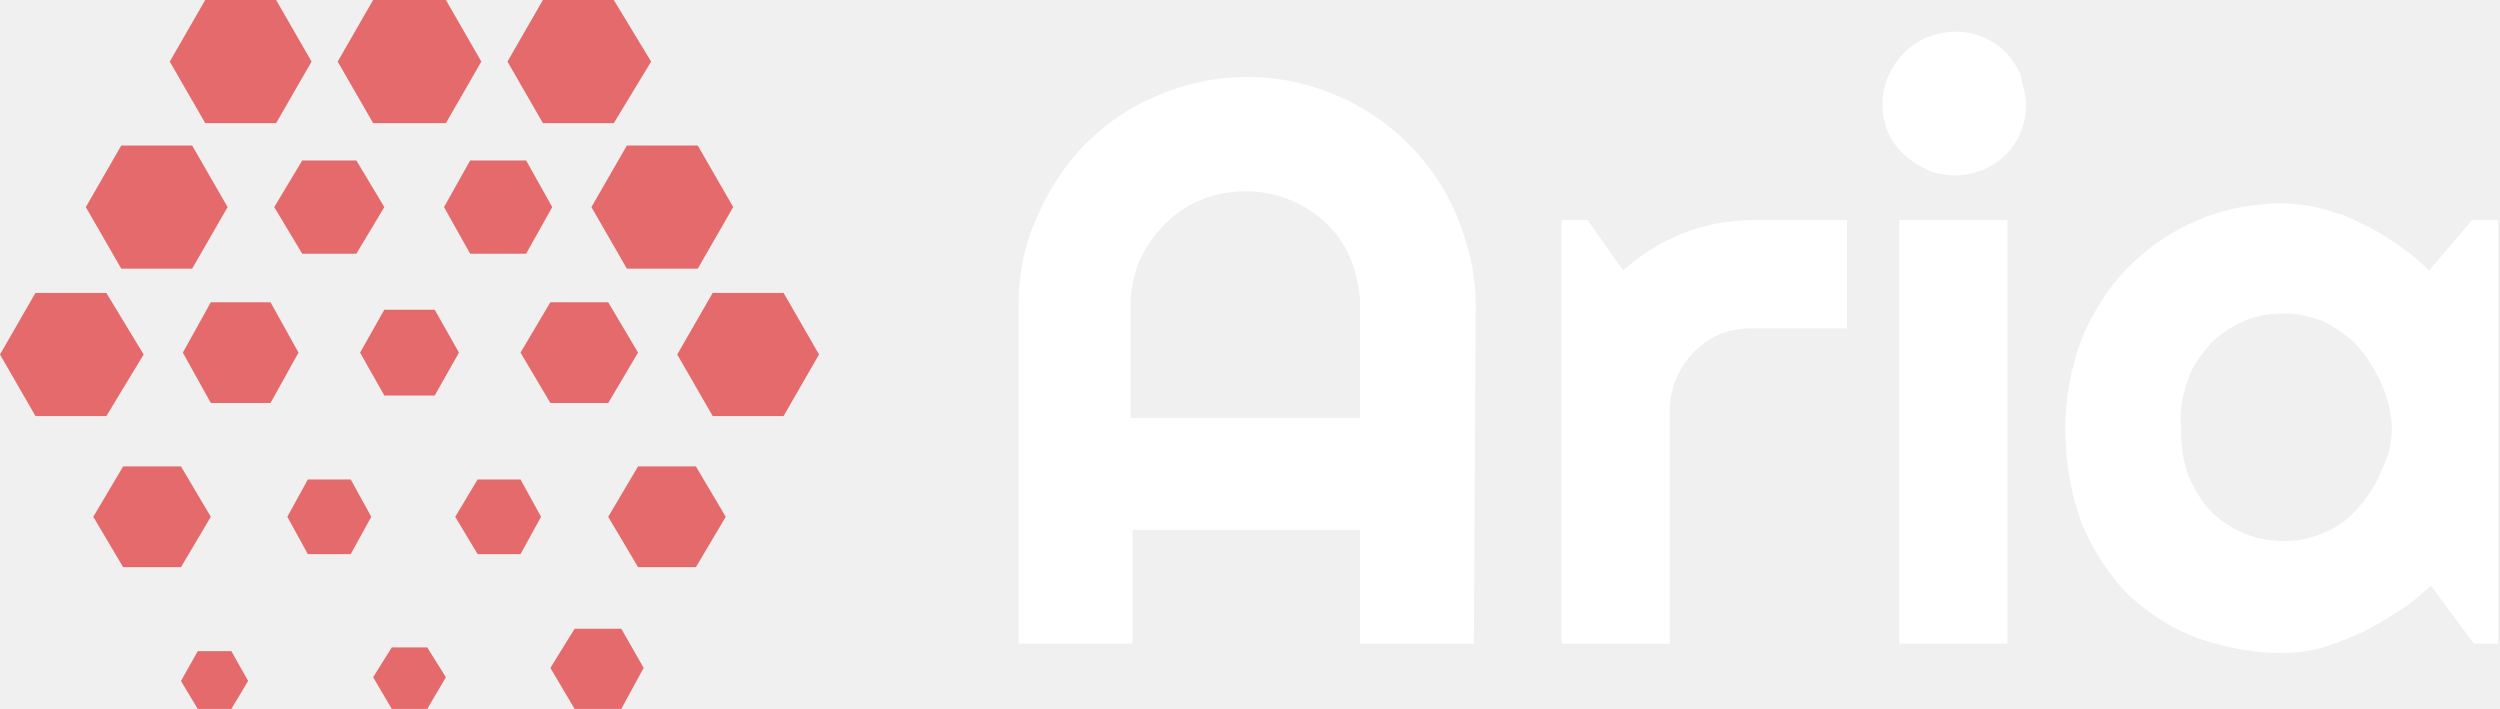
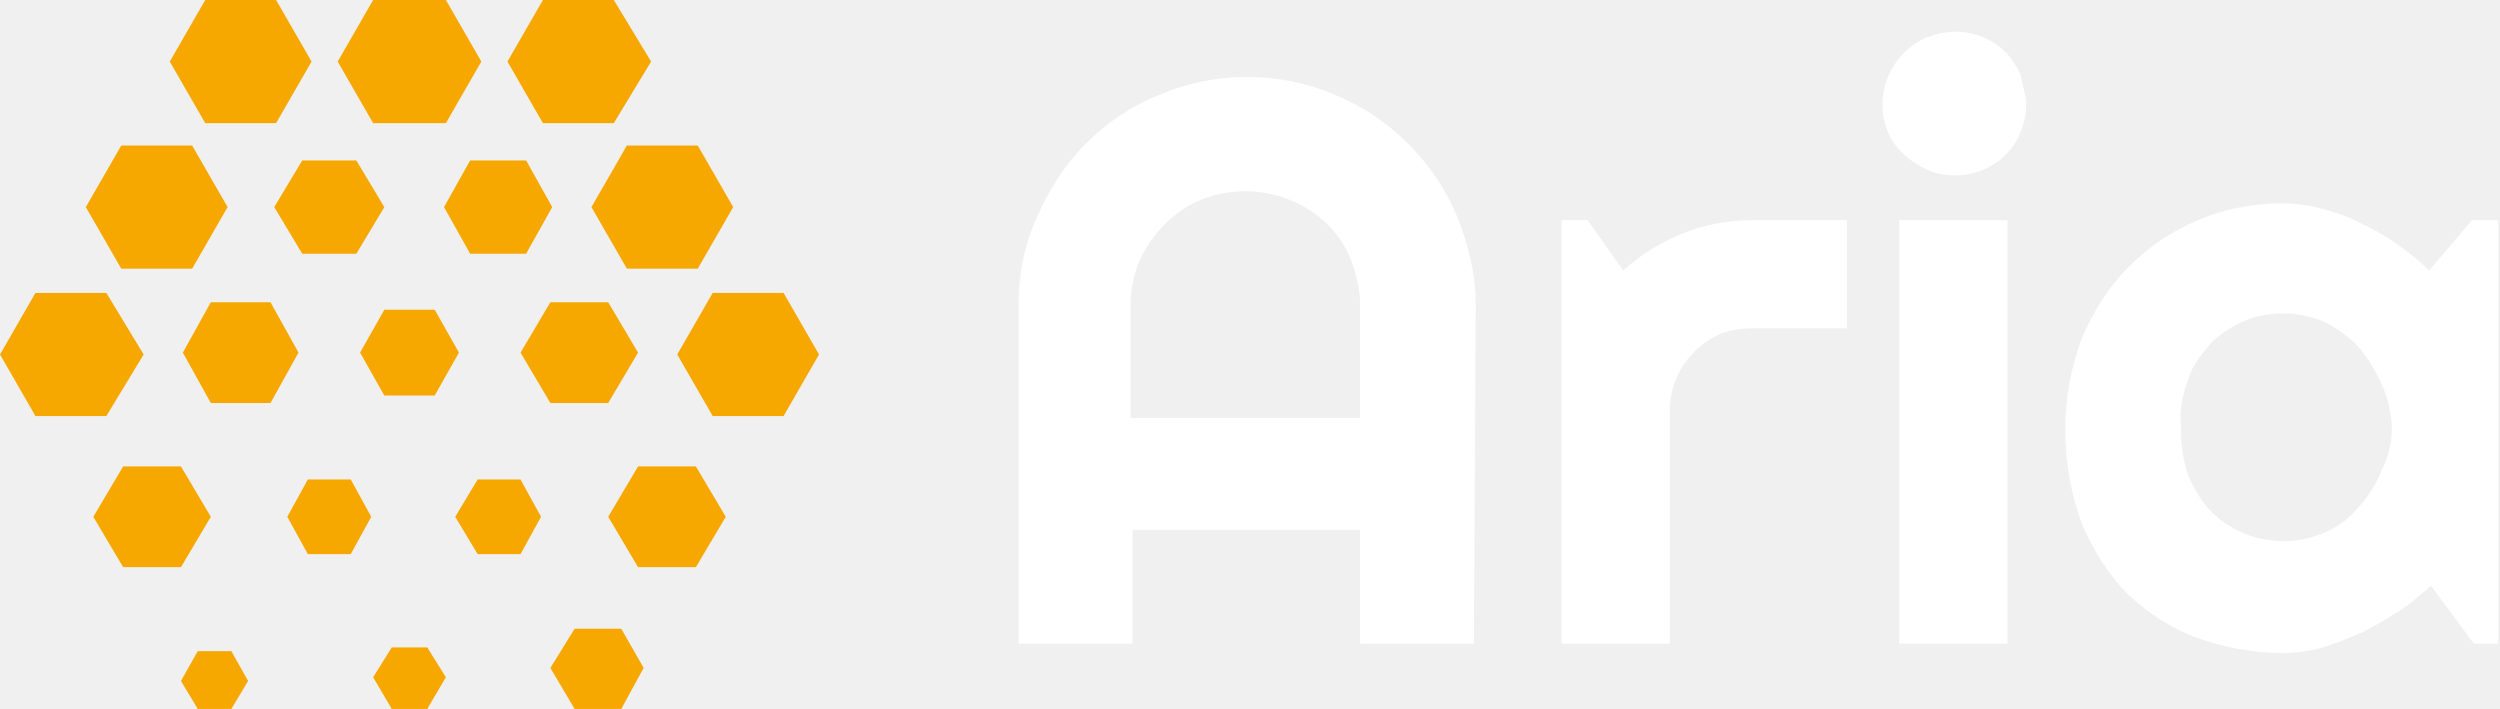
<svg xmlns="http://www.w3.org/2000/svg" version="1.1" id="Layer_2" x="0px" y="0px" viewBox="0 0 134 38" style="enable-background:new 0 0 134 38;" xml:space="preserve">
  <style type="text/css">
- 	.st0{fill:#e56a6c;}
+ 	.st0{fill:#f7a800;}
	.st1{fill:#FFFFFF;}
</style>
  <polygon class="st0" points="5.7,15.7 1.9,15.7 0,19 1.9,22.3 5.7,22.3 7.7,19 " />
  <polygon class="st0" points="10.3,7.8 6.5,7.8 4.6,11.1 6.5,14.4 10.3,14.4 12.2,11.1 " />
  <polygon class="st0" points="14.8,0 11,0 9.1,3.3 11,6.6 14.8,6.6 16.7,3.3 " />
  <polygon class="st0" points="23.9,0 20,0 18.1,3.3 20,6.6 23.9,6.6 25.8,3.3 " />
  <polygon class="st0" points="19.1,8.6 16.2,8.6 14.7,11.1 16.2,13.6 19.1,13.6 20.6,11.1 " />
  <polygon class="st0" points="28.2,8.6 25.2,8.6 23.8,11.1 25.2,13.6 28.2,13.6 29.6,11.1 " />
  <polygon class="st0" points="18.8,25.7 16.5,25.7 15.4,27.7 16.5,29.7 18.8,29.7 19.9,27.7 " />
  <polygon class="st0" points="27.9,25.7 25.6,25.7 24.4,27.7 25.6,29.7 27.9,29.7 29,27.7 " />
  <polygon class="st0" points="22.9,34.7 21,34.7 20,36.3 21,38 22.9,38 23.9,36.3 " />
  <polygon class="st0" points="32.9,0 29.1,0 27.2,3.3 29.1,6.6 32.9,6.6 34.9,3.3 " />
  <polygon class="st0" points="14.5,16.2 11.3,16.2 9.8,18.9 11.3,21.6 14.5,21.6 16,18.9 " />
  <polygon class="st0" points="32.6,16.2 29.5,16.2 27.9,18.9 29.5,21.6 32.6,21.6 34.2,18.9 " />
  <polygon class="st0" points="23.3,16.6 20.6,16.6 19.3,18.9 20.6,21.2 23.3,21.2 24.6,18.9 " />
  <polygon class="st0" points="37.4,7.8 33.6,7.8 31.7,11.1 33.6,14.4 37.4,14.4 39.3,11.1 " />
  <polygon class="st0" points="9.7,25 6.6,25 5,27.7 6.6,30.4 9.7,30.4 11.3,27.7 " />
  <polygon class="st0" points="12.4,34.9 10.6,34.9 9.7,36.5 10.6,38 12.4,38 13.3,36.5 " />
  <polygon class="st0" points="42,15.7 38.2,15.7 36.3,19 38.2,22.3 42,22.3 43.9,19 " />
  <polygon class="st0" points="37.3,25 34.2,25 32.6,27.7 34.2,30.4 37.3,30.4 38.9,27.7 " />
  <polygon class="st0" points="33.3,33.7 30.8,33.7 29.5,35.8 30.8,38 33.3,38 34.5,35.8 " />
  <path class="st1" d="M79,34.5h-6.1v-6.1H60.7v6.1h-6.1V16.3c0-1.6,0.3-3.2,1-4.7c0.6-1.4,1.5-2.8,2.6-3.9c1.1-1.1,2.4-2,3.9-2.6  c3-1.3,6.5-1.3,9.5,0c2.9,1.2,5.3,3.6,6.5,6.5c0.6,1.5,1,3.1,1,4.7L79,34.5L79,34.5z M72.9,22.4v-6.1c0-0.8-0.2-1.6-0.5-2.4  c-0.6-1.5-1.8-2.6-3.3-3.2c-1.5-0.6-3.2-0.6-4.7,0c-1.5,0.6-2.6,1.8-3.3,3.2c-0.3,0.7-0.5,1.6-0.5,2.4v6.1H72.9z" />
  <path class="st1" d="M89.5,34.5h-5.8V11.8h1.4l1.9,2.7c1.9-1.7,4.3-2.7,6.9-2.7H99v5.8h-5.1c-0.6,0-1.2,0.1-1.7,0.3  c-1.6,0.7-2.7,2.3-2.7,4.1L89.5,34.5L89.5,34.5z" />
  <path class="st1" d="M108.6,5.6c0,0.5-0.1,1-0.3,1.5c-0.2,0.5-0.5,0.9-0.8,1.2c-0.4,0.4-0.8,0.6-1.2,0.8c-1,0.4-2.1,0.4-3,0  c-0.9-0.4-1.7-1.1-2.1-2c-0.4-1-0.4-2,0-3c0.4-0.9,1.1-1.7,2.1-2.1c1-0.4,2.1-0.4,3,0c0.5,0.2,0.9,0.5,1.2,0.8  c0.4,0.4,0.6,0.8,0.8,1.2C108.4,4.6,108.6,5.1,108.6,5.6z M107.6,34.5h-5.8V11.8h5.8V34.5z" />
  <path class="st1" d="M134,34.5h-1.4l-2.3-3.1c-0.6,0.5-1.1,1-1.8,1.4c-0.6,0.4-1.3,0.8-1.9,1.1c-0.7,0.3-1.4,0.6-2.1,0.8  c-0.7,0.2-1.4,0.3-2.2,0.3c-1.5,0-3.1-0.3-4.5-0.8c-1.4-0.5-2.6-1.3-3.7-2.3c-1.1-1.1-1.9-2.4-2.5-3.8c-0.6-1.6-0.9-3.3-0.9-5.1  c0-1.7,0.3-3.3,0.9-4.9c0.6-1.4,1.4-2.7,2.5-3.8c1.1-1.1,2.3-1.9,3.7-2.5c1.4-0.6,3-0.9,4.5-0.9c0.7,0,1.5,0.1,2.2,0.3  c0.7,0.2,1.4,0.4,2.1,0.8c0.7,0.3,1.3,0.7,1.9,1.1c0.6,0.4,1.2,0.9,1.7,1.4l2.3-2.7h1.4V34.5L134,34.5z M128.2,23  c0-0.8-0.2-1.6-0.5-2.3c-0.3-0.7-0.7-1.4-1.2-2c-0.5-0.6-1.1-1-1.8-1.4c-0.7-0.3-1.5-0.5-2.2-0.5c-0.8,0-1.5,0.1-2.2,0.4  c-0.7,0.3-1.3,0.7-1.8,1.2c-0.5,0.6-1,1.2-1.2,1.9c-0.3,0.8-0.5,1.7-0.4,2.6c0,0.9,0.1,1.8,0.4,2.6c0.3,0.7,0.7,1.4,1.2,1.9  c0.5,0.5,1.1,0.9,1.8,1.2c0.7,0.3,1.5,0.4,2.2,0.4c0.8,0,1.5-0.2,2.2-0.5c0.7-0.3,1.3-0.8,1.8-1.4c0.5-0.6,0.9-1.2,1.2-2  C128,24.5,128.2,23.8,128.2,23z" />
</svg>
